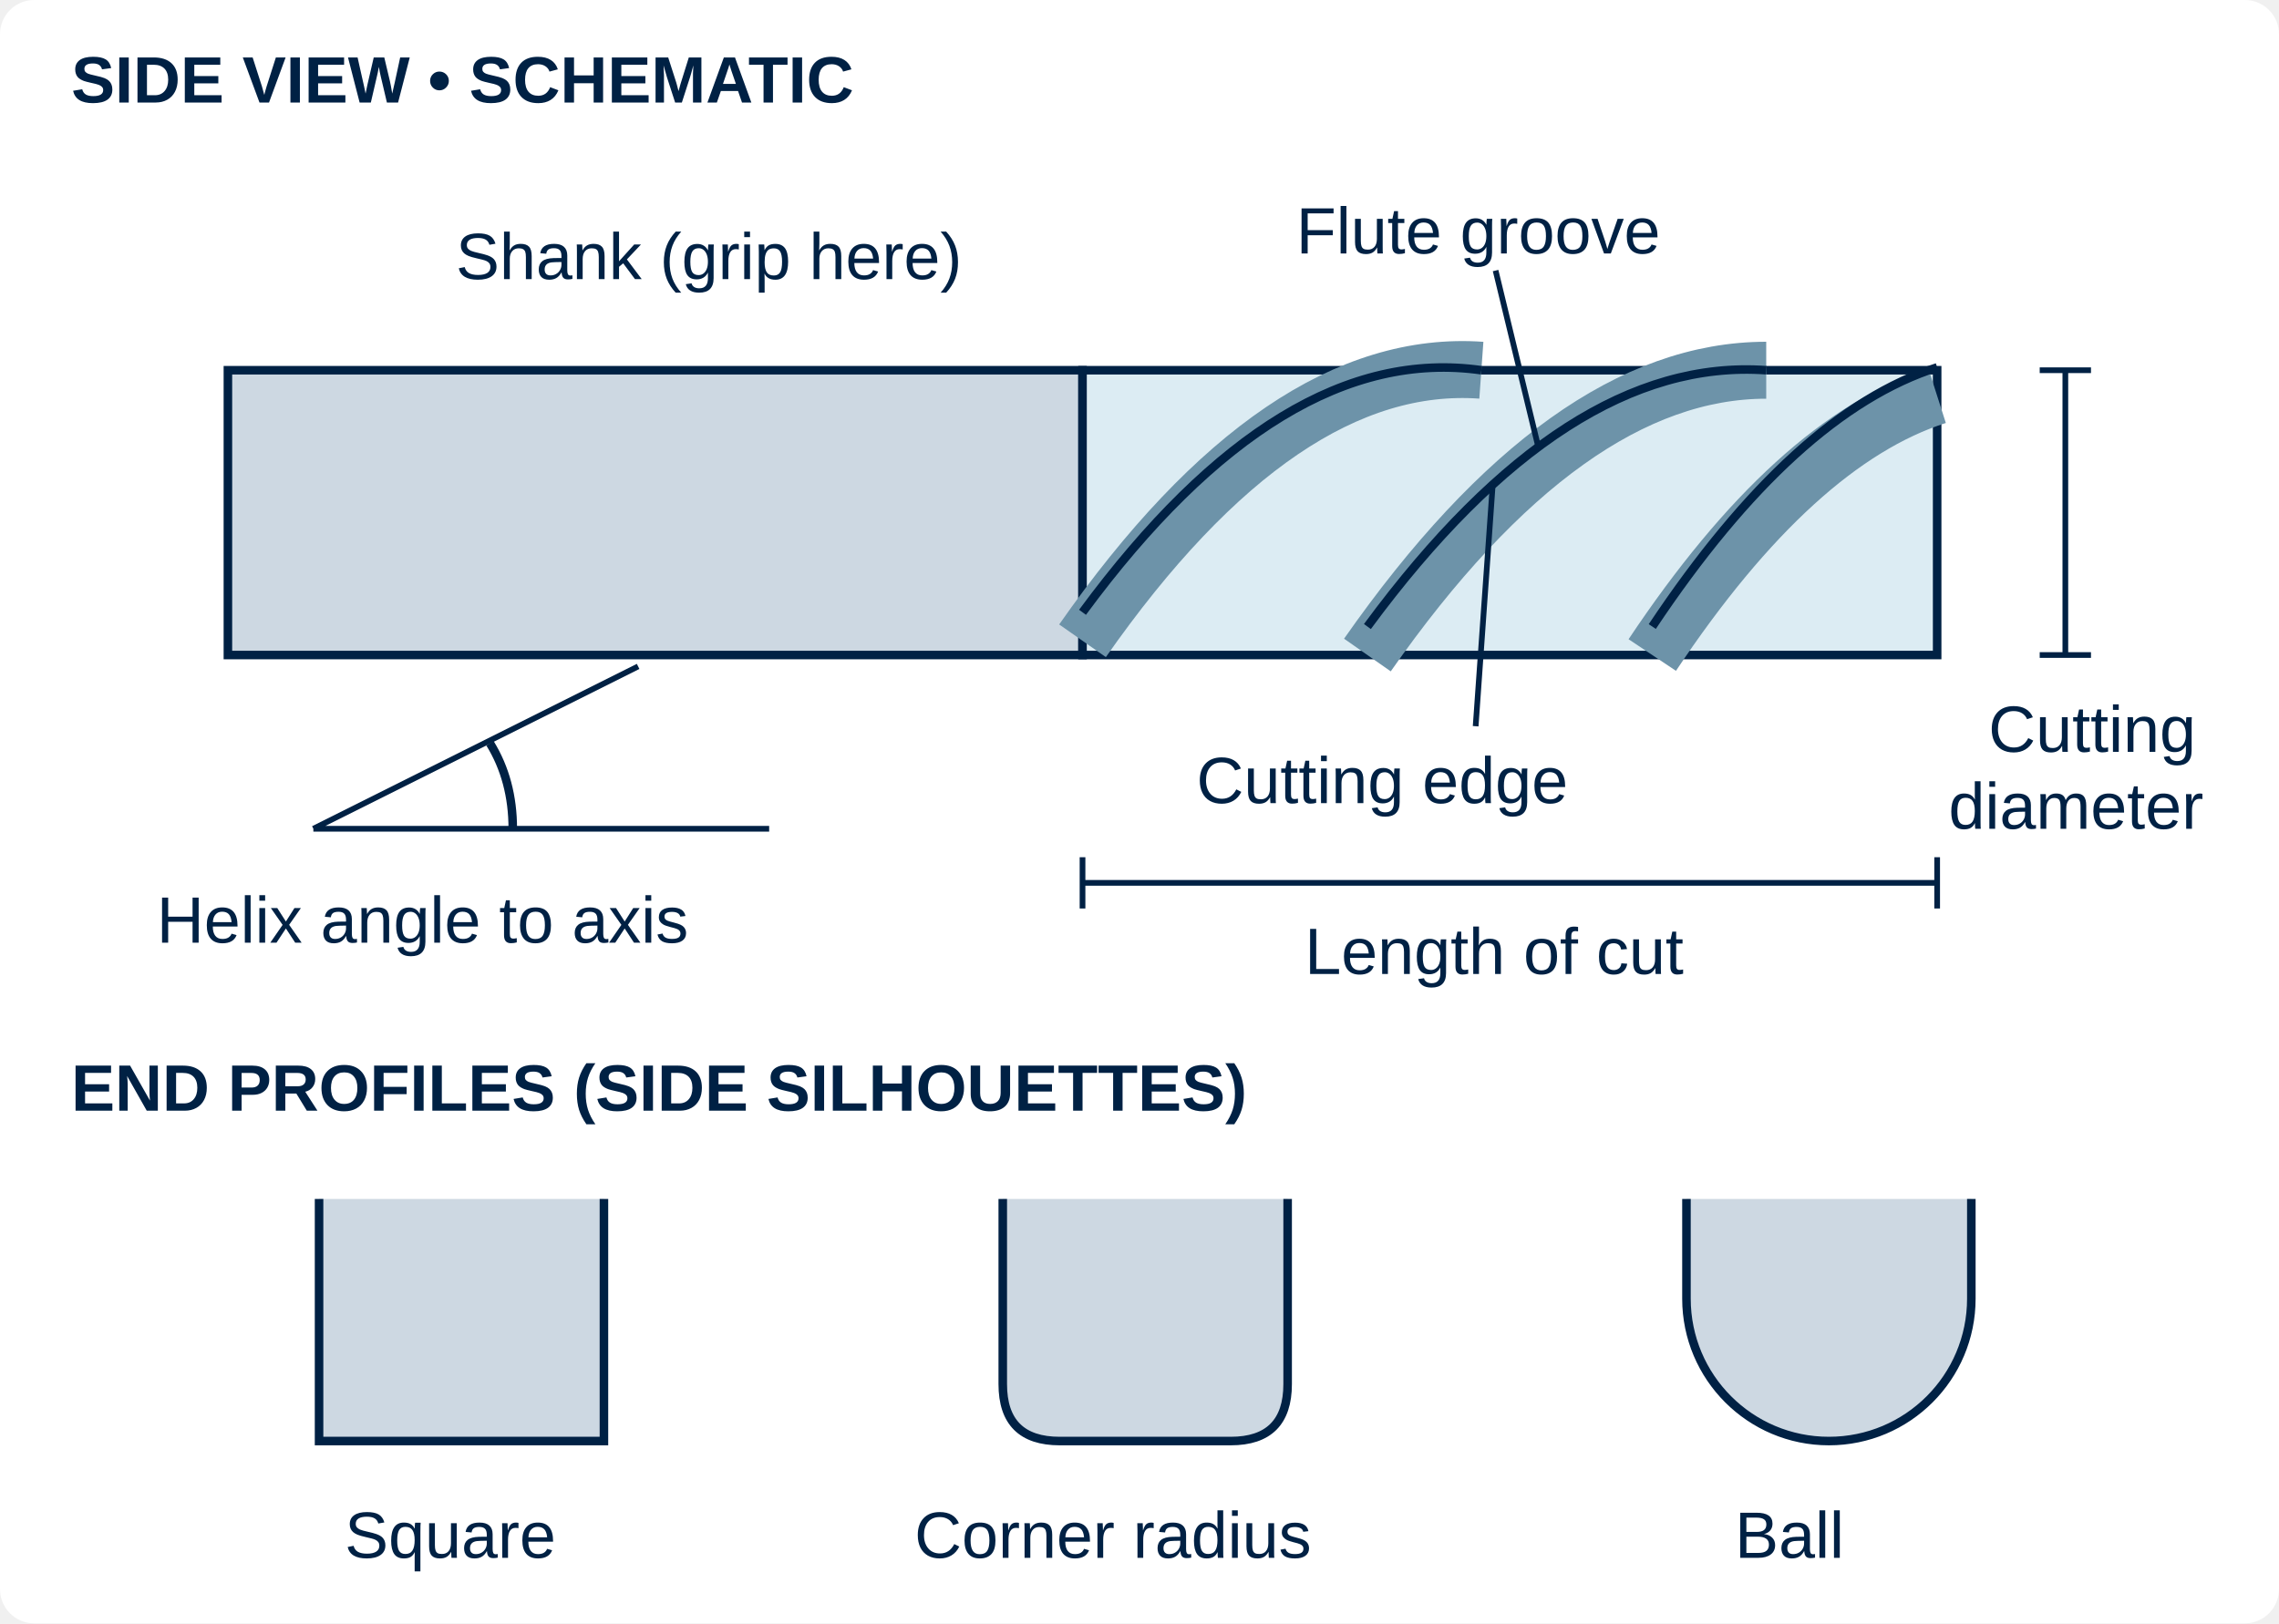
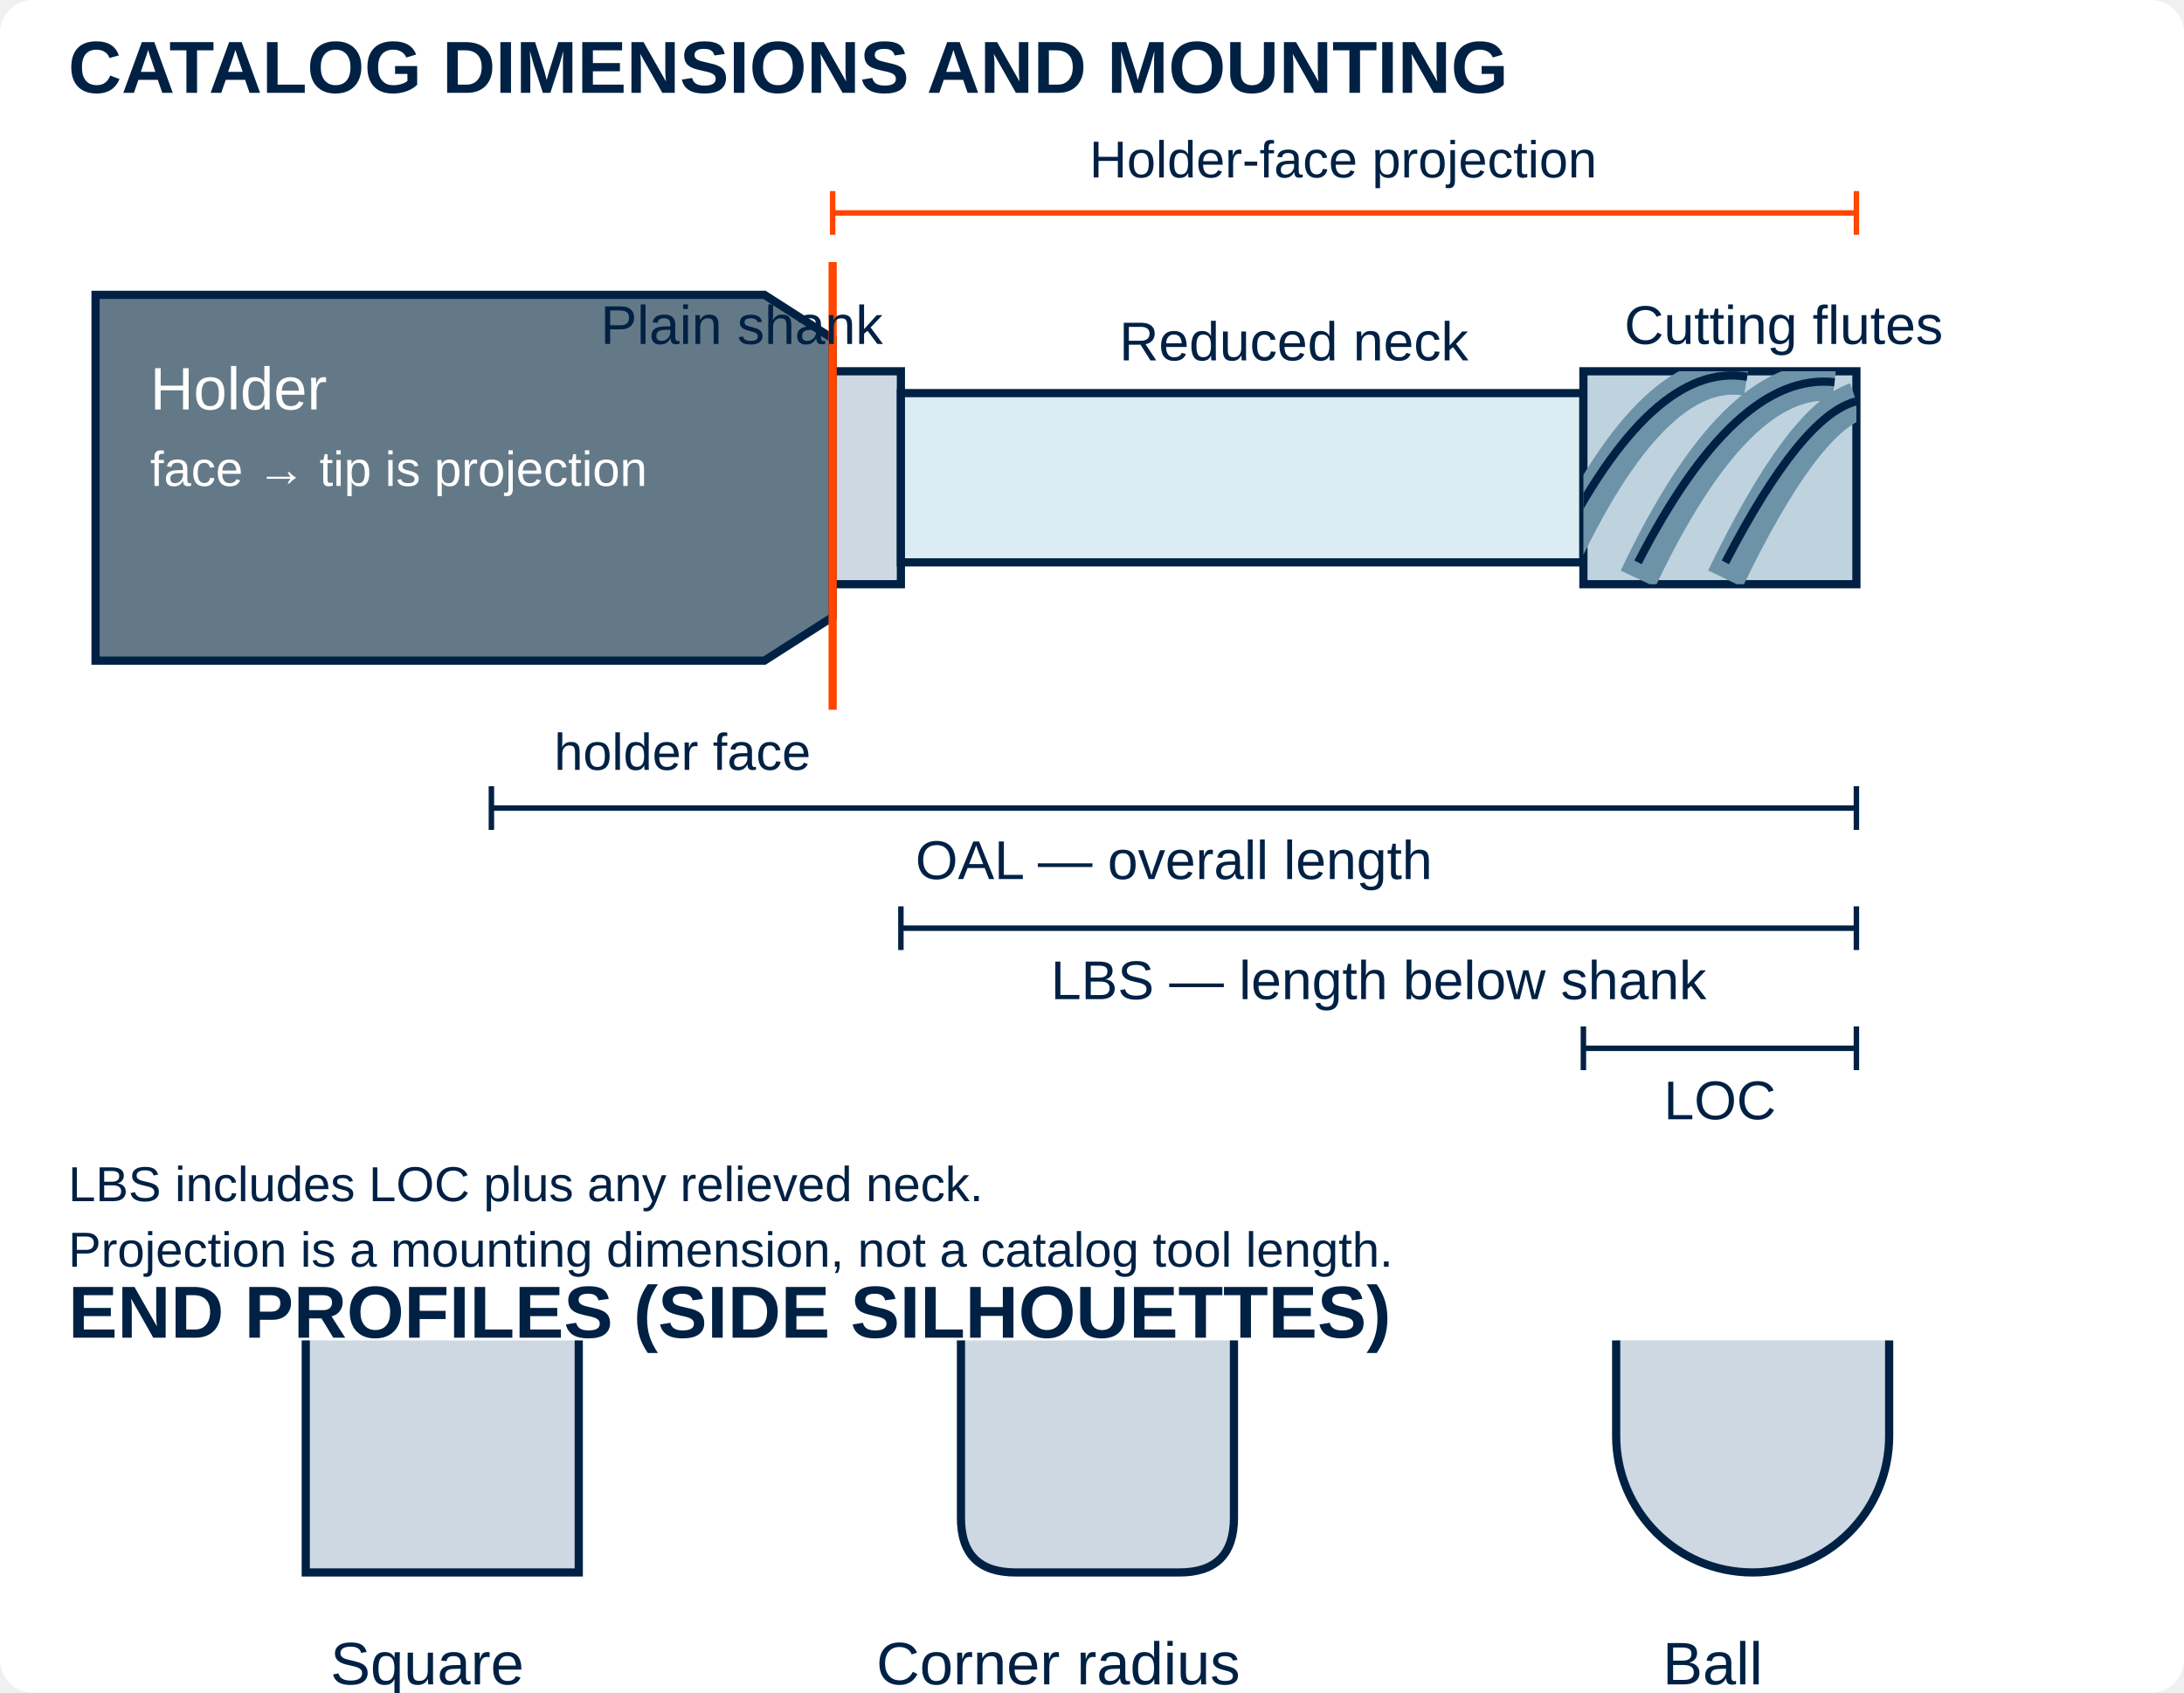
- <svg xmlns="http://www.w3.org/2000/svg" viewBox="0 0 800 570" role="img" aria-labelledby="title desc">
-   <rect width="800" height="570" rx="12" fill="#fff" />
-   <g font-family="Arial, sans-serif" font-size="23" fill="#002144">
-     <text x="25" y="36" font-weight="bold">SIDE VIEW • SCHEMATIC</text>
-     <path d="M80 130h300v100H80Z" fill="#cdd8e2" stroke="#002144" stroke-width="3" />
-     <path d="M380 130h300v100H380Z" fill="#dcecf3" stroke="#002144" stroke-width="3" />
-     <path d="M380 225q70-100 140-95M480 230q70-100 140-100M580 230q50-75 100-91" fill="none" stroke="#6d93a9" stroke-width="20" />
-     <path d="M380 215q70-95 140-85M480 220q70-95 140-90M580 220q50-75 100-91" fill="none" stroke="#002144" stroke-width="3" />
-     <text x="160" y="98">Shank (grip here)</text>
-     <text x="455" y="89">Flute groove</text>
-     <path d="M525 95l15 62" stroke="#002144" stroke-width="2" />
-     <text x="420" y="282">Cutting edge</text>
-     <path d="M518 255L524 170" stroke="#002144" stroke-width="2" />
-     <path d="M380 310H680M380 301v18M680 301v18" stroke="#002144" stroke-width="2" />
-     <text x="458" y="342">Length of cut</text>
-     <path d="M725 130v100M716 130h18M716 230h18" stroke="#002144" stroke-width="2" />
-     <text x="698" y="264">Cutting</text>
-     <text x="684" y="291">diameter</text>
-     <path d="M110 291H270M110 291l114-57" stroke="#002144" stroke-width="2" />
-     <path d="M180 291q0-17-8-30" fill="none" stroke="#002144" stroke-width="3" />
-     <text x="55" y="331">Helix angle to axis</text>
-     <text x="25" y="390" font-weight="bold">END PROFILES (SIDE SILHOUETTES)</text>
-     <path d="M112 421v85h100v-85M352 421v65q0 20 20 20h60q20 0 20-20v-65M592 421v35a50 50 0 0 0 100 0v-35" fill="#cdd8e2" stroke="#002144" stroke-width="3" />
-     <text x="121" y="547">Square</text>
-     <text x="321" y="547">Corner radius</text>
-     <text x="609" y="547">Ball</text>
+ <svg xmlns="http://www.w3.org/2000/svg" viewBox="0 0 800 620" role="img" aria-labelledby="title desc">
+   <defs>
+     <clipPath id="cutting-region">
+       <rect x="580" y="136" width="100" height="78" />
+     </clipPath>
+   </defs>
+   <rect width="800" height="620" rx="12" fill="#fff" />
+   <g font-family="Arial, sans-serif" fill="#002144">
+     <text x="25" y="34" font-size="27" font-weight="bold">CATALOG DIMENSIONS AND MOUNTING</text>
+     <rect x="180" y="136" width="150" height="78" fill="#cdd8e2" stroke="#002144" stroke-width="3" />
+     <rect x="330" y="144" width="250" height="62" fill="#dcecf3" stroke="#002144" stroke-width="3" />
+     <rect x="580" y="136" width="100" height="78" fill="#bfd3df" stroke="#002144" stroke-width="3" />
+     <g clip-path="url(#cutting-region)">
+       <path d="M570 208q35-76 70-70M600 212q36-76 72-72M632 212q28-58 48-65" fill="none" stroke="#6d93a9" stroke-width="14" />
+       <path d="M570 202q35-70 70-64M600 206q36-70 72-66M632 206q28-54 48-59" fill="none" stroke="#002144" stroke-width="3" />
+     </g>
+     <path d="M35 108H280L305 124V226L280 242H35Z" fill="#647987" stroke="#002144" stroke-width="3" />
+     <text x="55" y="150" font-size="22" fill="#fff">Holder</text>
+     <text x="55" y="178" font-size="18" fill="#fff">face → tip is projection</text>
+     <path d="M305 96v164" stroke="#ff4500" stroke-width="3" />
+     <text x="297" y="282" text-anchor="end" font-size="19">holder face</text>
+     <text x="220" y="126" font-size="20">Plain shank</text>
+     <text x="410" y="132" font-size="20">Reduced neck</text>
+     <text x="595" y="126" font-size="20">Cutting flutes</text>
+     <path d="M180 296H680M180 288v16M680 288v16" stroke="#002144" stroke-width="2" />
+     <text x="430" y="322" text-anchor="middle" font-size="20">OAL — overall length</text>
+     <path d="M330 340H680M330 332v16M680 332v16" stroke="#002144" stroke-width="2" />
+     <text x="505" y="366" text-anchor="middle" font-size="20">LBS — length below shank</text>
+     <path d="M580 384H680M580 376v16M680 376v16" stroke="#002144" stroke-width="2" />
+     <text x="630" y="410" text-anchor="middle" font-size="20">LOC</text>
+     <path d="M305 78H680M305 70v16M680 70v16" stroke="#ff4500" stroke-width="2" />
+     <text x="492" y="65" text-anchor="middle" font-size="19">Holder-face projection</text>
+     <text x="25" y="440" font-size="18">LBS includes LOC plus any relieved neck.</text>
+     <text x="25" y="464" font-size="18">Projection is a mounting dimension, not a catalog tool length.</text>
+     <text x="25" y="490" font-size="27" font-weight="bold">END PROFILES (SIDE SILHOUETTES)</text>
+     <g transform="translate(0 70)">
+       <path d="M112 421v85h100v-85M352 421v65q0 20 20 20h60q20 0 20-20v-65M592 421v35a50 50 0 0 0 100 0v-35" fill="#cdd8e2" stroke="#002144" stroke-width="3" />
+       <text x="121" y="547" font-size="22">Square</text>
+       <text x="321" y="547" font-size="22">Corner radius</text>
+       <text x="609" y="547" font-size="22">Ball</text>
+     </g>
  </g>
</svg>
